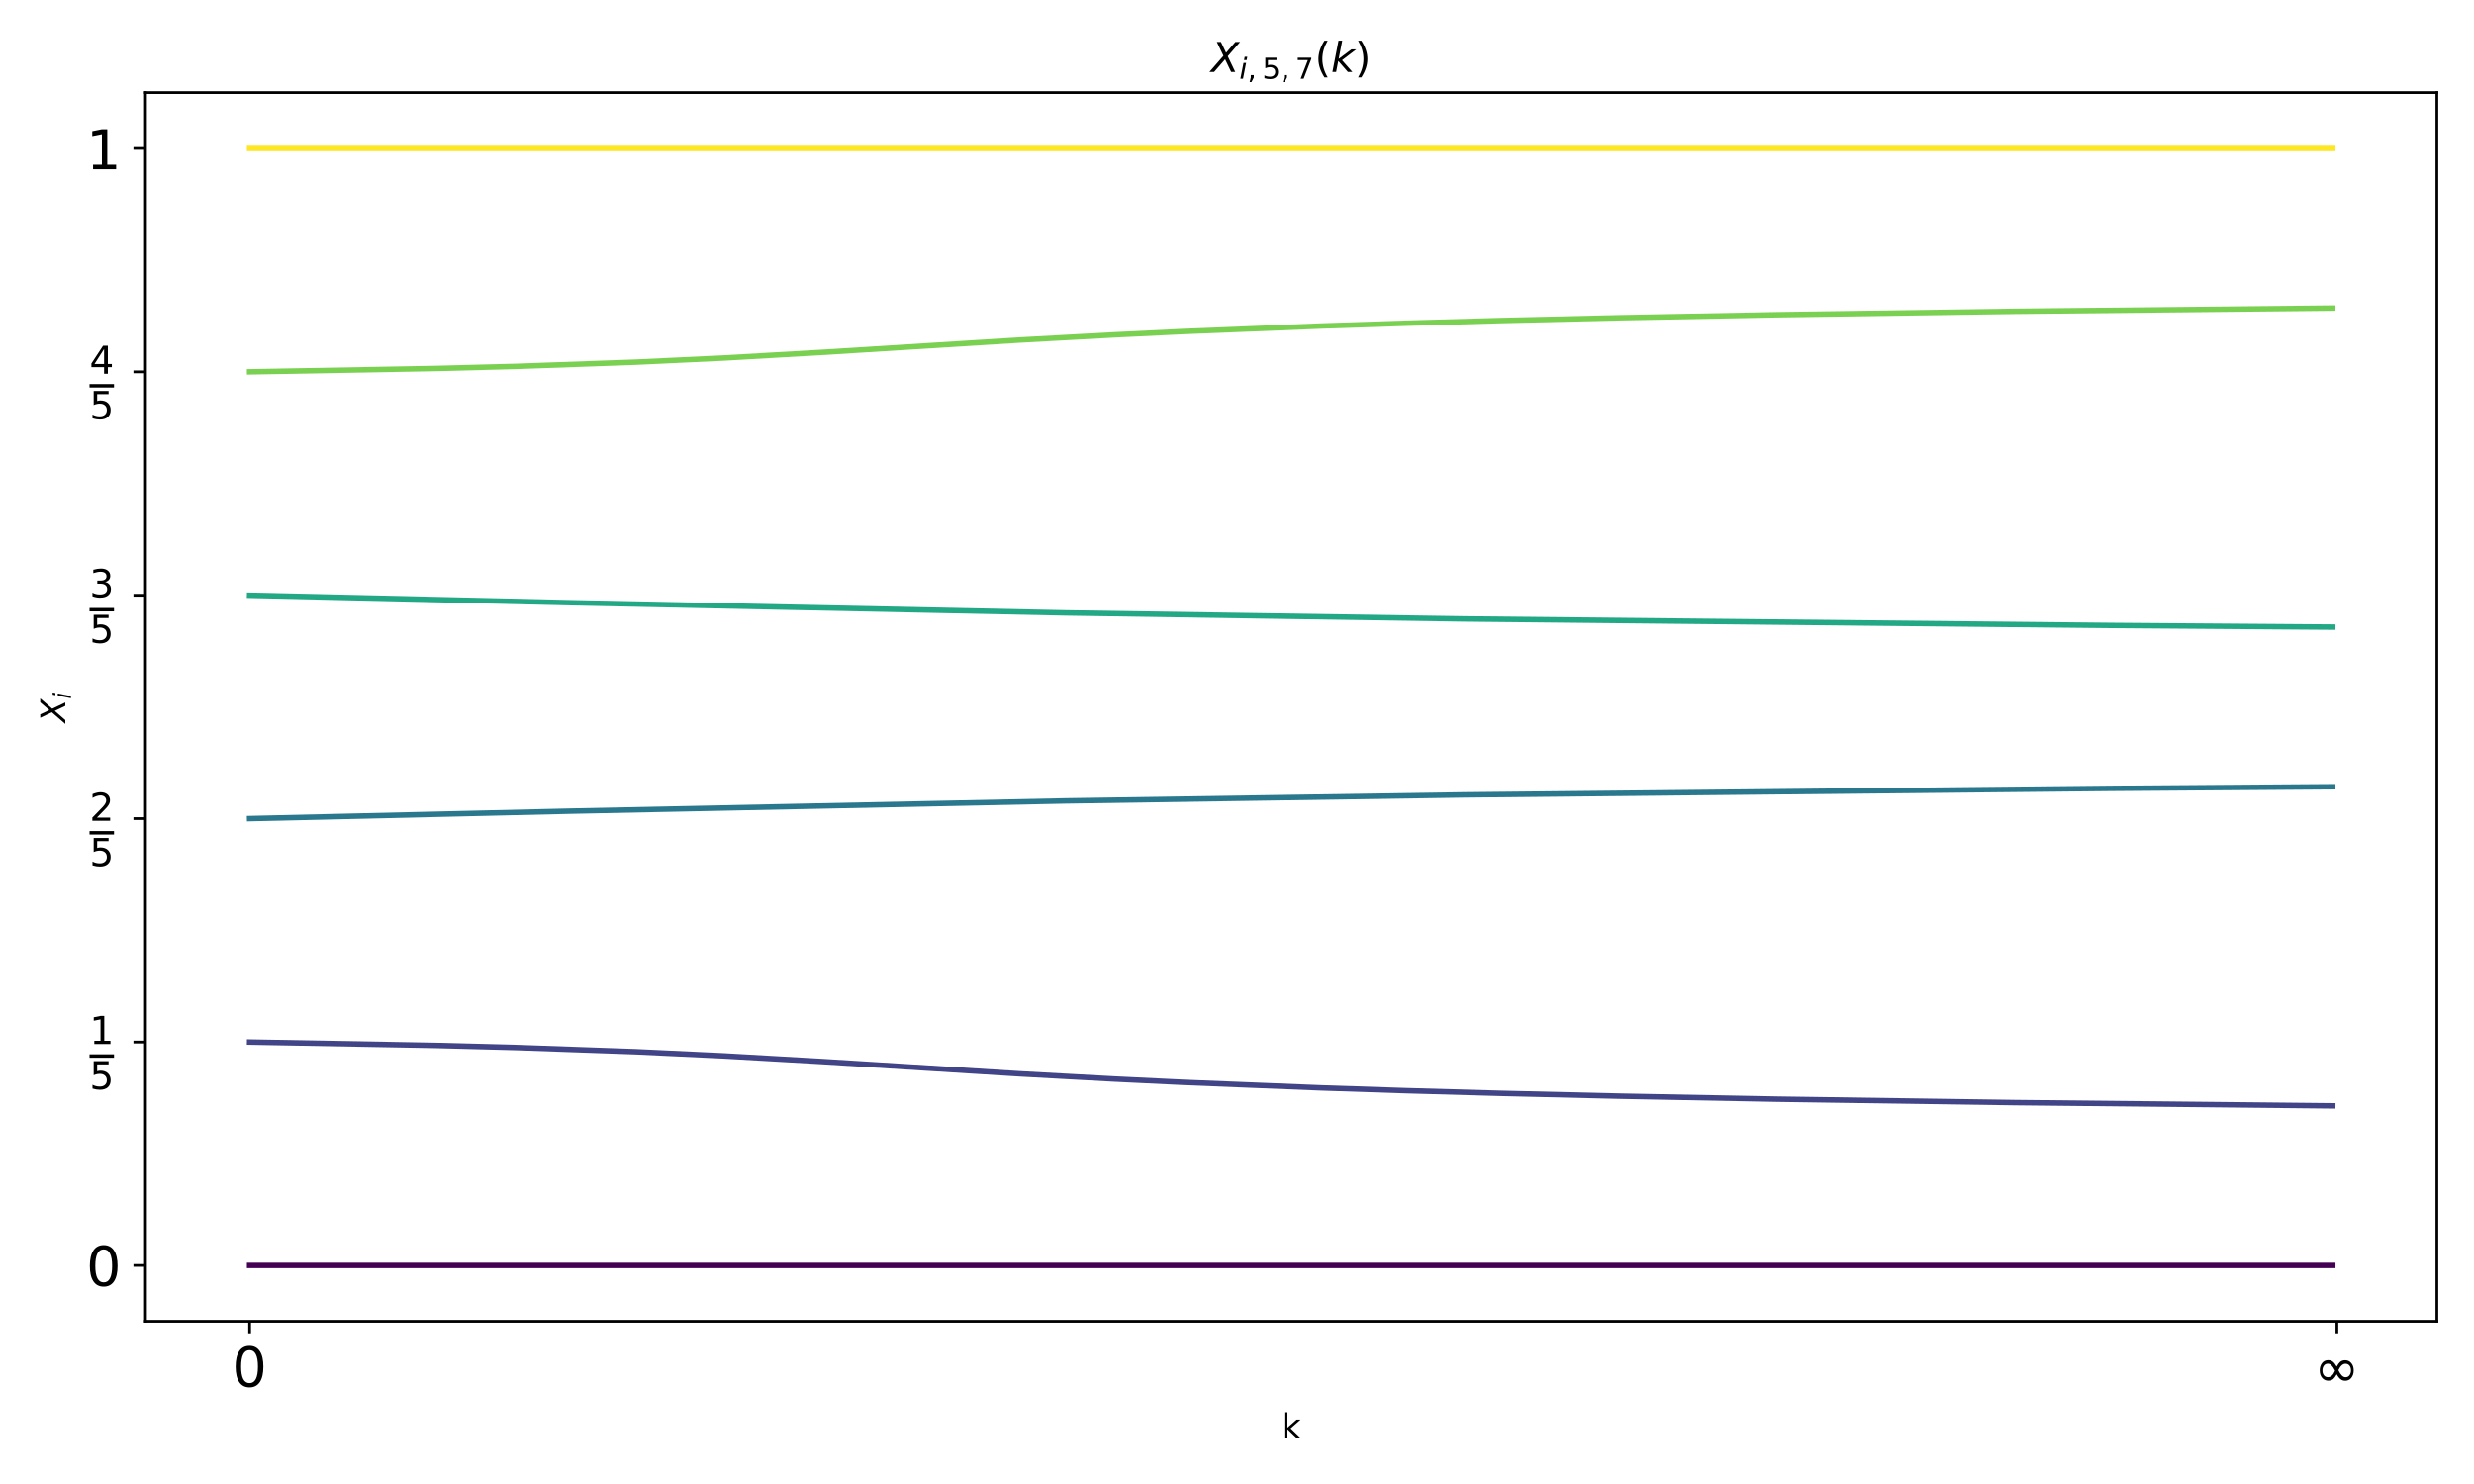
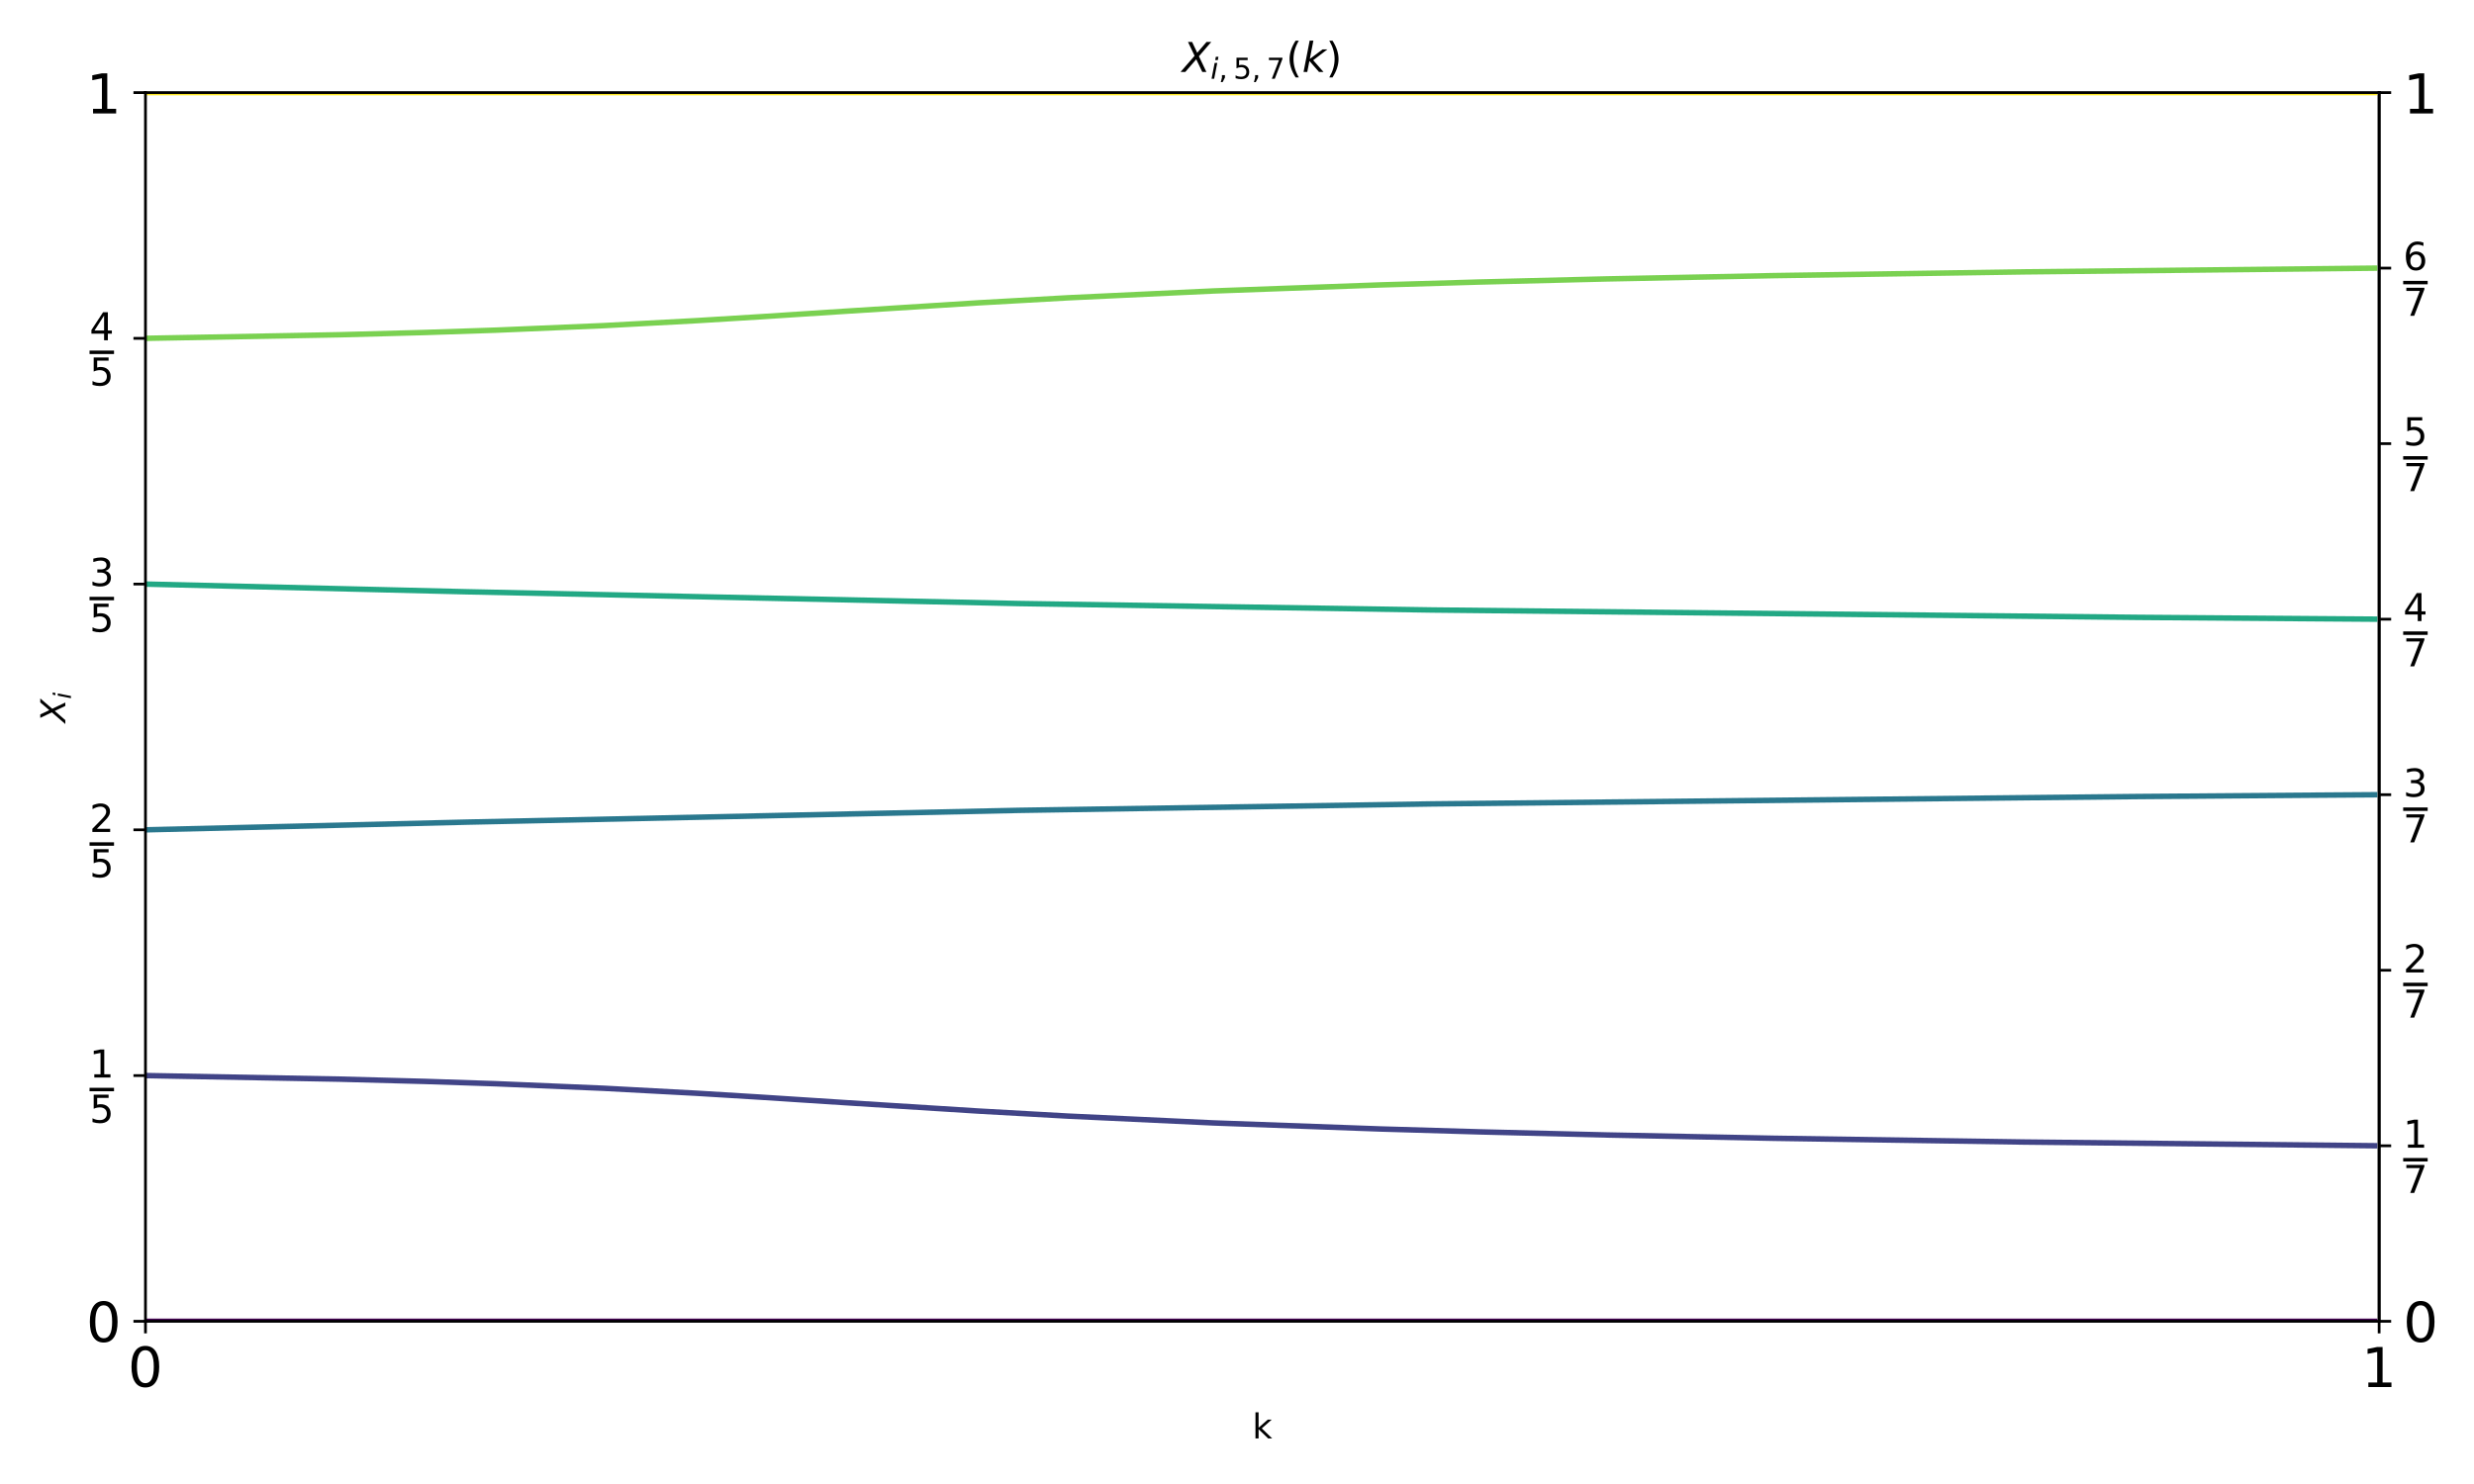
<svg xmlns="http://www.w3.org/2000/svg" xmlns:xlink="http://www.w3.org/1999/xlink" width="720pt" height="432pt" viewBox="0 0 720 432" version="1.1">
  <defs>
    <style type="text/css">*{stroke-linejoin: round; stroke-linecap: butt}</style>
  </defs>
  <g id="figure_1">
    <g id="patch_1">
      <path d="M 0 432  L 720 432  L 720 0  L 0 0  z " style="fill: #ffffff" />
    </g>
    <g id="axes_1">
      <g id="patch_2">
-         <path d="M 42.338 384.64  L 709.2 384.64  L 709.2 26.952  L 42.338 26.952  z " style="fill: #ffffff" />
-       </g>
-       <g id="matplotlib.axis_1">
+         <path d="M 42.338 384.64  L 692.39 384.64  L 692.39 26.952  L 42.338 26.952  z " style="fill: #ffffff" />
+       </g>
+       <g id="axes_2">
+         <g id="patch_3">
+           <path d="M 692.39 384.64  L 692.39 384.64  L 692.39 26.952  L 692.39 26.952  z " style="fill: #ffffff" />
+         </g>
+         <g id="matplotlib.axis_1" />
+         <g id="matplotlib.axis_2">
+           <g id="ytick_1">
+             <g id="line2d_1">
+               <defs>
+                 <path id="m52da1e6d5c" d="M 0 0  L 3.5 0  " style="stroke: #000000; stroke-width: 0.8" />
+               </defs>
+               <g>
+                 <use xlink:href="#m52da1e6d5c" x="692.39" y="384.64" style="stroke: #000000; stroke-width: 0.8" />
+               </g>
+             </g>
+             <g id="text_1">
+               <g transform="translate(699.39 390.7188) scale(0.16 -0.16)">
+                 <defs>
+                   <path id="DejaVuSans-30" d="M 2034 4250  Q 1547 4250 1301 3770  Q 1056 3291 1056 2328  Q 1056 1369 1301 889  Q 1547 409 2034 409  Q 2525 409 2770 889  Q 3016 1369 3016 2328  Q 3016 3291 2770 3770  Q 2525 4250 2034 4250  z M 2034 4750  Q 2819 4750 3233 4129  Q 3647 3509 3647 2328  Q 3647 1150 3233 529  Q 2819 -91 2034 -91  Q 1250 -91 836 529  Q 422 1150 422 2328  Q 422 3509 836 4129  Q 1250 4750 2034 4750  z " transform="scale(0.015625)" />
+                 </defs>
+                 <use xlink:href="#DejaVuSans-30" transform="translate(0 0.78125)" />
+               </g>
+             </g>
+           </g>
+           <g id="ytick_2">
+             <g id="line2d_2">
+               <g>
+                 <use xlink:href="#m52da1e6d5c" x="692.39" y="333.542" style="stroke: #000000; stroke-width: 0.8" />
+               </g>
+             </g>
+             <g id="text_2">
+               <g transform="translate(699.39 341.1417) scale(0.16 -0.16)">
+                 <defs>
+                   <path id="DejaVuSans-31" d="M 794 531  L 1825 531  L 1825 4091  L 703 3866  L 703 4441  L 1819 4666  L 2450 4666  L 2450 531  L 3481 531  L 3481 0  L 794 0  L 794 531  z " transform="scale(0.015625)" />
+                   <path id="DejaVuSans-37" d="M 525 4666  L 3525 4666  L 3525 4397  L 1831 0  L 1172 0  L 2766 4134  L 525 4134  L 525 4666  z " transform="scale(0.015625)" />
+                 </defs>
+                 <use xlink:href="#DejaVuSans-31" transform="translate(0 43.96563) scale(0.7)" />
+                 <use xlink:href="#DejaVuSans-37" transform="translate(0 -38.31875) scale(0.7)" />
+                 <path d="M 0 18.966  L 0 25.216  L 44.536 25.216  L 44.536 18.966  L 0 18.966  z " />
+               </g>
+             </g>
+           </g>
+           <g id="ytick_3">
+             <g id="line2d_3">
+               <g>
+                 <use xlink:href="#m52da1e6d5c" x="692.39" y="282.443" style="stroke: #000000; stroke-width: 0.8" />
+               </g>
+             </g>
+             <g id="text_3">
+               <g transform="translate(699.39 290.1234) scale(0.16 -0.16)">
+                 <defs>
+                   <path id="DejaVuSans-32" d="M 1228 531  L 3431 531  L 3431 0  L 469 0  L 469 531  Q 828 903 1448 1529  Q 2069 2156 2228 2338  Q 2531 2678 2651 2914  Q 2772 3150 2772 3378  Q 2772 3750 2511 3984  Q 2250 4219 1831 4219  Q 1534 4219 1204 4116  Q 875 4013 500 3803  L 500 4441  Q 881 4594 1212 4672  Q 1544 4750 1819 4750  Q 2544 4750 2975 4387  Q 3406 4025 3406 3419  Q 3406 3131 3298 2873  Q 3191 2616 2906 2266  Q 2828 2175 2409 1742  Q 1991 1309 1228 531  z " transform="scale(0.015625)" />
+                 </defs>
+                 <use xlink:href="#DejaVuSans-32" transform="translate(0 44.04688) scale(0.7)" />
+                 <use xlink:href="#DejaVuSans-37" transform="translate(0 -38.2375) scale(0.7)" />
+                 <path d="M 0 19.047  L 0 25.297  L 44.536 25.297  L 44.536 19.047  L 0 19.047  z " />
+               </g>
+             </g>
+           </g>
+           <g id="ytick_4">
+             <g id="line2d_4">
+               <g>
+                 <use xlink:href="#m52da1e6d5c" x="692.39" y="231.345" style="stroke: #000000; stroke-width: 0.8" />
+               </g>
+             </g>
+             <g id="text_4">
+               <g transform="translate(699.39 239.1051) scale(0.16 -0.16)">
+                 <defs>
+                   <path id="DejaVuSans-33" d="M 2597 2516  Q 3050 2419 3304 2112  Q 3559 1806 3559 1356  Q 3559 666 3084 287  Q 2609 -91 1734 -91  Q 1441 -91 1130 -33  Q 819 25 488 141  L 488 750  Q 750 597 1062 519  Q 1375 441 1716 441  Q 2309 441 2620 675  Q 2931 909 2931 1356  Q 2931 1769 2642 2001  Q 2353 2234 1838 2234  L 1294 2234  L 1294 2753  L 1863 2753  Q 2328 2753 2575 2939  Q 2822 3125 2822 3475  Q 2822 3834 2567 4026  Q 2313 4219 1838 4219  Q 1578 4219 1281 4162  Q 984 4106 628 3988  L 628 4550  Q 988 4650 1302 4700  Q 1616 4750 1894 4750  Q 2613 4750 3031 4423  Q 3450 4097 3450 3541  Q 3450 3153 3228 2886  Q 3006 2619 2597 2516  z " transform="scale(0.015625)" />
+                 </defs>
+                 <use xlink:href="#DejaVuSans-33" transform="translate(0 45.04688) scale(0.7)" />
+                 <use xlink:href="#DejaVuSans-37" transform="translate(0 -38.23281) scale(0.7)" />
+                 <path d="M 0 19.052  L 0 25.302  L 44.536 25.302  L 44.536 19.052  L 0 19.052  z " />
+               </g>
+             </g>
+           </g>
+           <g id="ytick_5">
+             <g id="line2d_5">
+               <g>
+                 <use xlink:href="#m52da1e6d5c" x="692.39" y="180.247" style="stroke: #000000; stroke-width: 0.8" />
+               </g>
+             </g>
+             <g id="text_5">
+               <g transform="translate(699.39 187.8469) scale(0.16 -0.16)">
+                 <defs>
+                   <path id="DejaVuSans-34" d="M 2419 4116  L 825 1625  L 2419 1625  L 2419 4116  z M 2253 4666  L 3047 4666  L 3047 1625  L 3713 1625  L 3713 1100  L 3047 1100  L 3047 0  L 2419 0  L 2419 1100  L 313 1100  L 313 1709  L 2253 4666  z " transform="scale(0.015625)" />
+                 </defs>
+                 <use xlink:href="#DejaVuSans-34" transform="translate(0 43.96563) scale(0.7)" />
+                 <use xlink:href="#DejaVuSans-37" transform="translate(0 -38.31875) scale(0.7)" />
+                 <path d="M 0 18.966  L 0 25.216  L 44.536 25.216  L 44.536 18.966  L 0 18.966  z " />
+               </g>
+             </g>
+           </g>
+           <g id="ytick_6">
+             <g id="line2d_6">
+               <g>
+                 <use xlink:href="#m52da1e6d5c" x="692.39" y="129.149" style="stroke: #000000; stroke-width: 0.8" />
+               </g>
+             </g>
+             <g id="text_6">
+               <g transform="translate(699.39 136.8286) scale(0.16 -0.16)">
+                 <defs>
+                   <path id="DejaVuSans-35" d="M 691 4666  L 3169 4666  L 3169 4134  L 1269 4134  L 1269 2991  Q 1406 3038 1543 3061  Q 1681 3084 1819 3084  Q 2600 3084 3056 2656  Q 3513 2228 3513 1497  Q 3513 744 3044 326  Q 2575 -91 1722 -91  Q 1428 -91 1123 -41  Q 819 9 494 109  L 494 744  Q 775 591 1075 516  Q 1375 441 1709 441  Q 2250 441 2565 725  Q 2881 1009 2881 1497  Q 2881 1984 2565 2268  Q 2250 2553 1709 2553  Q 1456 2553 1204 2497  Q 953 2441 691 2322  L 691 4666  z " transform="scale(0.015625)" />
+                 </defs>
+                 <use xlink:href="#DejaVuSans-35" transform="translate(0 44.96563) scale(0.7)" />
+                 <use xlink:href="#DejaVuSans-37" transform="translate(0 -38.31406) scale(0.7)" />
+                 <path d="M 0 18.97  L 0 25.22  L 44.536 25.22  L 44.536 18.97  L 0 18.97  z " />
+               </g>
+             </g>
+           </g>
+           <g id="ytick_7">
+             <g id="line2d_7">
+               <g>
+                 <use xlink:href="#m52da1e6d5c" x="692.39" y="78.05" style="stroke: #000000; stroke-width: 0.8" />
+               </g>
+             </g>
+             <g id="text_7">
+               <g transform="translate(699.39 85.81029) scale(0.16 -0.16)">
+                 <defs>
+                   <path id="DejaVuSans-36" d="M 2113 2584  Q 1688 2584 1439 2293  Q 1191 2003 1191 1497  Q 1191 994 1439 701  Q 1688 409 2113 409  Q 2538 409 2786 701  Q 3034 994 3034 1497  Q 3034 2003 2786 2293  Q 2538 2584 2113 2584  z M 3366 4563  L 3366 3988  Q 3128 4100 2886 4159  Q 2644 4219 2406 4219  Q 1781 4219 1451 3797  Q 1122 3375 1075 2522  Q 1259 2794 1537 2939  Q 1816 3084 2150 3084  Q 2853 3084 3261 2657  Q 3669 2231 3669 1497  Q 3669 778 3244 343  Q 2819 -91 2113 -91  Q 1303 -91 875 529  Q 447 1150 447 2328  Q 447 3434 972 4092  Q 1497 4750 2381 4750  Q 2619 4750 2861 4703  Q 3103 4656 3366 4563  z " transform="scale(0.015625)" />
+                 </defs>
+                 <use xlink:href="#DejaVuSans-36" transform="translate(0 45.04688) scale(0.7)" />
+                 <use xlink:href="#DejaVuSans-37" transform="translate(0 -38.23281) scale(0.7)" />
+                 <path d="M 0 19.052  L 0 25.302  L 44.536 25.302  L 44.536 19.052  L 0 19.052  z " />
+               </g>
+             </g>
+           </g>
+           <g id="ytick_8">
+             <g id="line2d_8">
+               <g>
+                 <use xlink:href="#m52da1e6d5c" x="692.39" y="26.952" style="stroke: #000000; stroke-width: 0.8" />
+               </g>
+             </g>
+             <g id="text_8">
+               <g transform="translate(699.39 33.03075) scale(0.16 -0.16)">
+                 <use xlink:href="#DejaVuSans-31" transform="translate(0 0.09375)" />
+               </g>
+             </g>
+           </g>
+         </g>
+         <g id="patch_4">
+           <path d="M 692.39 384.64  L 692.39 26.952  " style="fill: none; stroke: #000000; stroke-width: 0.8; stroke-linejoin: miter; stroke-linecap: square" />
+         </g>
+       </g>
+       <g id="matplotlib.axis_3">
        <g id="xtick_1">
-           <g id="line2d_1">
+           <g id="line2d_9">
            <defs>
-               <path id="m20fb137f09" d="M 0 0  L 0 3.5  " style="stroke: #000000; stroke-width: 0.8" />
+               <path id="mc61b6547e0" d="M 0 0  L 0 3.5  " style="stroke: #000000; stroke-width: 0.8" />
            </defs>
            <g>
-               <use xlink:href="#m20fb137f09" x="72.65" y="384.64" style="stroke: #000000; stroke-width: 0.8" />
-             </g>
-           </g>
-           <g id="text_1">
-             <g transform="translate(67.52991 403.7975) scale(0.16 -0.16)">
-               <defs>
-                 <path id="DejaVuSans-30" d="M 2034 4250  Q 1547 4250 1301 3770  Q 1056 3291 1056 2328  Q 1056 1369 1301 889  Q 1547 409 2034 409  Q 2525 409 2770 889  Q 3016 1369 3016 2328  Q 3016 3291 2770 3770  Q 2525 4250 2034 4250  z M 2034 4750  Q 2819 4750 3233 4129  Q 3647 3509 3647 2328  Q 3647 1150 3233 529  Q 2819 -91 2034 -91  Q 1250 -91 836 529  Q 422 1150 422 2328  Q 422 3509 836 4129  Q 1250 4750 2034 4750  z " transform="scale(0.015625)" />
-               </defs>
+               <use xlink:href="#mc61b6547e0" x="42.338" y="384.64" style="stroke: #000000; stroke-width: 0.8" />
+             </g>
+           </g>
+           <g id="text_9">
+             <g transform="translate(37.218 403.7975) scale(0.16 -0.16)">
              <use xlink:href="#DejaVuSans-30" transform="translate(0 0.78125)" />
            </g>
          </g>
        </g>
        <g id="xtick_2">
-           <g id="line2d_2">
-             <g>
-               <use xlink:href="#m20fb137f09" x="680.103" y="384.64" style="stroke: #000000; stroke-width: 0.8" />
-             </g>
-           </g>
-           <g id="text_2">
-             <g transform="translate(673.383 403.7975) scale(0.16 -0.16)">
-               <defs>
-                 <path id="DejaVuSans-221e" d="M 2916 1091  Q 2819 1203 2666 1466  Q 2456 1091 2272 925  Q 2041 725 1681 725  Q 1259 725 981 1041  Q 688 1372 688 1919  Q 688 2444 981 2800  Q 1244 3116 1688 3116  Q 1916 3116 2084 3022  Q 2281 2919 2416 2741  Q 2541 2581 2666 2366  Q 2875 2741 3059 2906  Q 3291 3106 3650 3106  Q 4072 3106 4350 2791  Q 4644 2459 4644 1913  Q 4644 1388 4350 1031  Q 4088 716 3644 716  Q 3416 716 3247 809  Q 3078 894 2916 1091  z M 1647 1134  Q 2163 1134 2472 1884  Q 2075 2703 1647 2703  Q 1334 2703 1175 2478  Q 1003 2238 1003 1919  Q 1003 1569 1175 1353  Q 1350 1134 1647 1134  z M 3684 2697  Q 3219 2697 2859 1947  Q 3253 1128 3684 1128  Q 3997 1128 4156 1353  Q 4328 1594 4328 1913  Q 4328 2263 4156 2478  Q 3981 2697 3684 2697  z " transform="scale(0.015625)" />
-               </defs>
-               <use xlink:href="#DejaVuSans-221e" transform="translate(0 0.3125)" />
-             </g>
-           </g>
-         </g>
-         <g id="text_3">
-           <g transform="translate(372.8737 418.7234) scale(0.1 -0.1)">
+           <g id="line2d_10">
+             <g>
+               <use xlink:href="#mc61b6547e0" x="692.39" y="384.64" style="stroke: #000000; stroke-width: 0.8" />
+             </g>
+           </g>
+           <g id="text_10">
+             <g transform="translate(687.27 403.7975) scale(0.16 -0.16)">
+               <use xlink:href="#DejaVuSans-31" transform="translate(0 0.09375)" />
+             </g>
+           </g>
+         </g>
+         <g id="text_11">
+           <g transform="translate(364.4687 418.7234) scale(0.1 -0.1)">
            <defs>
              <path id="DejaVuSans-6b" d="M 581 4863  L 1159 4863  L 1159 1991  L 2875 3500  L 3609 3500  L 1753 1863  L 3688 0  L 2938 0  L 1159 1709  L 1159 0  L 581 0  L 581 4863  z " transform="scale(0.015625)" />
            </defs>
            <use xlink:href="#DejaVuSans-6b" />
          </g>
        </g>
      </g>
-       <g id="matplotlib.axis_2">
-         <g id="ytick_1">
-           <g id="line2d_3">
+       <g id="matplotlib.axis_4">
+         <g id="ytick_9">
+           <g id="line2d_11">
            <defs>
-               <path id="medaef420cf" d="M 0 0  L -3.5 0  " style="stroke: #000000; stroke-width: 0.8" />
+               <path id="m7645f9e522" d="M 0 0  L -3.5 0  " style="stroke: #000000; stroke-width: 0.8" />
            </defs>
            <g>
-               <use xlink:href="#medaef420cf" x="42.338" y="368.381" style="stroke: #000000; stroke-width: 0.8" />
-             </g>
-           </g>
-           <g id="text_4">
-             <g transform="translate(25.098 374.4602) scale(0.16 -0.16)">
+               <use xlink:href="#m7645f9e522" x="42.338" y="384.64" style="stroke: #000000; stroke-width: 0.8" />
+             </g>
+           </g>
+           <g id="text_12">
+             <g transform="translate(25.098 390.7188) scale(0.16 -0.16)">
              <use xlink:href="#DejaVuSans-30" transform="translate(0 0.78125)" />
            </g>
          </g>
        </g>
-         <g id="ytick_2">
-           <g id="line2d_4">
-             <g>
-               <use xlink:href="#medaef420cf" x="42.338" y="303.347" style="stroke: #000000; stroke-width: 0.8" />
-             </g>
-           </g>
-           <g id="text_5">
-             <g transform="translate(26.058 310.9473) scale(0.16 -0.16)">
-               <defs>
-                 <path id="DejaVuSans-31" d="M 794 531  L 1825 531  L 1825 4091  L 703 3866  L 703 4441  L 1819 4666  L 2450 4666  L 2450 531  L 3481 531  L 3481 0  L 794 0  L 794 531  z " transform="scale(0.015625)" />
-                 <path id="DejaVuSans-35" d="M 691 4666  L 3169 4666  L 3169 4134  L 1269 4134  L 1269 2991  Q 1406 3038 1543 3061  Q 1681 3084 1819 3084  Q 2600 3084 3056 2656  Q 3513 2228 3513 1497  Q 3513 744 3044 326  Q 2575 -91 1722 -91  Q 1428 -91 1123 -41  Q 819 9 494 109  L 494 744  Q 775 591 1075 516  Q 1375 441 1709 441  Q 2250 441 2565 725  Q 2881 1009 2881 1497  Q 2881 1984 2565 2268  Q 2250 2553 1709 2553  Q 1456 2553 1204 2497  Q 953 2441 691 2322  L 691 4666  z " transform="scale(0.015625)" />
-               </defs>
+         <g id="ytick_10">
+           <g id="line2d_12">
+             <g>
+               <use xlink:href="#m7645f9e522" x="42.338" y="313.102" style="stroke: #000000; stroke-width: 0.8" />
+             </g>
+           </g>
+           <g id="text_13">
+             <g transform="translate(26.058 320.7024) scale(0.16 -0.16)">
              <use xlink:href="#DejaVuSans-31" transform="translate(0 43.96563) scale(0.7)" />
              <use xlink:href="#DejaVuSans-35" transform="translate(0 -38.31875) scale(0.7)" />
              <path d="M 0 18.966  L 0 25.216  L 44.536 25.216  L 44.536 18.966  L 0 18.966  z " />
            </g>
          </g>
        </g>
-         <g id="ytick_3">
-           <g id="line2d_5">
-             <g>
-               <use xlink:href="#medaef420cf" x="42.338" y="238.313" style="stroke: #000000; stroke-width: 0.8" />
-             </g>
-           </g>
-           <g id="text_6">
-             <g transform="translate(26.058 245.9931) scale(0.16 -0.16)">
-               <defs>
-                 <path id="DejaVuSans-32" d="M 1228 531  L 3431 531  L 3431 0  L 469 0  L 469 531  Q 828 903 1448 1529  Q 2069 2156 2228 2338  Q 2531 2678 2651 2914  Q 2772 3150 2772 3378  Q 2772 3750 2511 3984  Q 2250 4219 1831 4219  Q 1534 4219 1204 4116  Q 875 4013 500 3803  L 500 4441  Q 881 4594 1212 4672  Q 1544 4750 1819 4750  Q 2544 4750 2975 4387  Q 3406 4025 3406 3419  Q 3406 3131 3298 2873  Q 3191 2616 2906 2266  Q 2828 2175 2409 1742  Q 1991 1309 1228 531  z " transform="scale(0.015625)" />
-               </defs>
+         <g id="ytick_11">
+           <g id="line2d_13">
+             <g>
+               <use xlink:href="#m7645f9e522" x="42.338" y="241.565" style="stroke: #000000; stroke-width: 0.8" />
+             </g>
+           </g>
+           <g id="text_14">
+             <g transform="translate(26.058 249.2448) scale(0.16 -0.16)">
              <use xlink:href="#DejaVuSans-32" transform="translate(0 44.04688) scale(0.7)" />
              <use xlink:href="#DejaVuSans-35" transform="translate(0 -38.2375) scale(0.7)" />
              <path d="M 0 19.047  L 0 25.297  L 44.536 25.297  L 44.536 19.047  L 0 19.047  z " />
            </g>
          </g>
        </g>
-         <g id="ytick_4">
-           <g id="line2d_6">
-             <g>
-               <use xlink:href="#medaef420cf" x="42.338" y="173.279" style="stroke: #000000; stroke-width: 0.8" />
-             </g>
-           </g>
-           <g id="text_7">
-             <g transform="translate(26.058 181.0389) scale(0.16 -0.16)">
-               <defs>
-                 <path id="DejaVuSans-33" d="M 2597 2516  Q 3050 2419 3304 2112  Q 3559 1806 3559 1356  Q 3559 666 3084 287  Q 2609 -91 1734 -91  Q 1441 -91 1130 -33  Q 819 25 488 141  L 488 750  Q 750 597 1062 519  Q 1375 441 1716 441  Q 2309 441 2620 675  Q 2931 909 2931 1356  Q 2931 1769 2642 2001  Q 2353 2234 1838 2234  L 1294 2234  L 1294 2753  L 1863 2753  Q 2328 2753 2575 2939  Q 2822 3125 2822 3475  Q 2822 3834 2567 4026  Q 2313 4219 1838 4219  Q 1578 4219 1281 4162  Q 984 4106 628 3988  L 628 4550  Q 988 4650 1302 4700  Q 1616 4750 1894 4750  Q 2613 4750 3031 4423  Q 3450 4097 3450 3541  Q 3450 3153 3228 2886  Q 3006 2619 2597 2516  z " transform="scale(0.015625)" />
-               </defs>
+         <g id="ytick_12">
+           <g id="line2d_14">
+             <g>
+               <use xlink:href="#m7645f9e522" x="42.338" y="170.027" style="stroke: #000000; stroke-width: 0.8" />
+             </g>
+           </g>
+           <g id="text_15">
+             <g transform="translate(26.058 177.7872) scale(0.16 -0.16)">
              <use xlink:href="#DejaVuSans-33" transform="translate(0 45.04688) scale(0.7)" />
              <use xlink:href="#DejaVuSans-35" transform="translate(0 -38.23281) scale(0.7)" />
              <path d="M 0 19.052  L 0 25.302  L 44.536 25.302  L 44.536 19.052  L 0 19.052  z " />
            </g>
          </g>
        </g>
-         <g id="ytick_5">
-           <g id="line2d_7">
-             <g>
-               <use xlink:href="#medaef420cf" x="42.338" y="108.245" style="stroke: #000000; stroke-width: 0.8" />
-             </g>
-           </g>
-           <g id="text_8">
-             <g transform="translate(26.058 115.8447) scale(0.16 -0.16)">
-               <defs>
-                 <path id="DejaVuSans-34" d="M 2419 4116  L 825 1625  L 2419 1625  L 2419 4116  z M 2253 4666  L 3047 4666  L 3047 1625  L 3713 1625  L 3713 1100  L 3047 1100  L 3047 0  L 2419 0  L 2419 1100  L 313 1100  L 313 1709  L 2253 4666  z " transform="scale(0.015625)" />
-               </defs>
+         <g id="ytick_13">
+           <g id="line2d_15">
+             <g>
+               <use xlink:href="#m7645f9e522" x="42.338" y="98.49" style="stroke: #000000; stroke-width: 0.8" />
+             </g>
+           </g>
+           <g id="text_16">
+             <g transform="translate(26.058 106.0896) scale(0.16 -0.16)">
              <use xlink:href="#DejaVuSans-34" transform="translate(0 43.96563) scale(0.7)" />
              <use xlink:href="#DejaVuSans-35" transform="translate(0 -38.31875) scale(0.7)" />
              <path d="M 0 18.966  L 0 25.216  L 44.536 25.216  L 44.536 18.966  L 0 18.966  z " />
            </g>
          </g>
        </g>
-         <g id="ytick_6">
-           <g id="line2d_8">
-             <g>
-               <use xlink:href="#medaef420cf" x="42.338" y="43.211" style="stroke: #000000; stroke-width: 0.8" />
-             </g>
-           </g>
-           <g id="text_9">
-             <g transform="translate(25.098 49.2893) scale(0.16 -0.16)">
+         <g id="ytick_14">
+           <g id="line2d_16">
+             <g>
+               <use xlink:href="#m7645f9e522" x="42.338" y="26.952" style="stroke: #000000; stroke-width: 0.8" />
+             </g>
+           </g>
+           <g id="text_17">
+             <g transform="translate(25.098 33.03075) scale(0.16 -0.16)">
              <use xlink:href="#DejaVuSans-31" transform="translate(0 0.09375)" />
            </g>
          </g>
        </g>
-         <g id="text_10">
+         <g id="text_18">
          <g transform="translate(19.01831 210.346) rotate(-90) scale(0.1 -0.1)">
            <defs>
              <path id="DejaVuSans-Oblique-58" d="M 878 4666  L 1516 4666  L 2316 2981  L 3763 4666  L 4500 4666  L 2578 2438  L 3738 0  L 3103 0  L 2163 1966  L 459 0  L -275 0  L 1906 2509  L 878 4666  z " transform="scale(0.015625)" />
              <path id="DejaVuSans-Oblique-69" d="M 1172 4863  L 1747 4863  L 1606 4134  L 1031 4134  L 1172 4863  z M 909 3500  L 1484 3500  L 800 0  L 225 0  L 909 3500  z " transform="scale(0.015625)" />
            </defs>
            <use xlink:href="#DejaVuSans-Oblique-58" transform="translate(0 0.09375)" />
            <use xlink:href="#DejaVuSans-Oblique-69" transform="translate(68.50586 -16.3125) scale(0.7)" />
          </g>
        </g>
      </g>
-       <g id="line2d_9">
-         <path d="M 72.65 368.381  L 678.888 368.381  L 678.888 368.381  " clip-path="url(#p5dcf0af80f)" style="fill: none; stroke: #440154; stroke-width: 1.6; stroke-linecap: square" />
-       </g>
-       <g id="line2d_10">
-         <path d="M 72.65 303.347  L 126.713 304.325  L 150.404 304.943  L 185.029 306.166  L 210.542 307.369  L 239.092 309.008  L 296.8 312.604  L 324.135 314.103  L 344.789 315.098  L 384.881 316.705  L 409.179 317.505  L 437.122 318.292  L 471.747 319.108  L 517.306 319.973  L 586.555 320.974  L 678.888 321.917  L 678.888 321.917  " clip-path="url(#p5dcf0af80f)" style="fill: none; stroke: #414487; stroke-width: 1.6; stroke-linecap: square" />
-       </g>
-       <g id="line2d_11">
-         <path d="M 72.65 238.312  L 133.395 236.901  L 166.198 236.133  L 310.164 233.161  L 426.188 231.408  L 614.498 229.503  L 668.561 229.103  L 678.888 229.031  L 678.888 229.031  " clip-path="url(#p5dcf0af80f)" style="fill: none; stroke: #2a788e; stroke-width: 1.6; stroke-linecap: square" />
-       </g>
-       <g id="line2d_12">
-         <path d="M 72.65 173.28  L 133.395 174.691  L 166.198 175.459  L 310.164 178.431  L 426.188 180.184  L 614.498 182.089  L 668.561 182.489  L 678.888 182.561  L 678.888 182.561  " clip-path="url(#p5dcf0af80f)" style="fill: none; stroke: #22a884; stroke-width: 1.6; stroke-linecap: square" />
-       </g>
-       <g id="line2d_13">
-         <path d="M 72.65 108.245  L 126.713 107.267  L 150.404 106.649  L 185.029 105.426  L 210.542 104.223  L 239.092 102.584  L 296.8 98.988  L 324.135 97.489  L 344.789 96.494  L 384.881 94.887  L 409.179 94.087  L 437.122 93.3  L 471.747 92.484  L 517.306 91.619  L 586.555 90.618  L 678.888 89.675  L 678.888 89.675  " clip-path="url(#p5dcf0af80f)" style="fill: none; stroke: #7ad151; stroke-width: 1.6; stroke-linecap: square" />
-       </g>
-       <g id="line2d_14">
-         <path d="M 72.65 43.211  L 678.888 43.211  L 678.888 43.211  " clip-path="url(#p5dcf0af80f)" style="fill: none; stroke: #fde725; stroke-width: 1.6; stroke-linecap: square" />
-       </g>
-       <g id="patch_3">
+       <g id="line2d_17">
+         <path d="M 42.338 384.64  L 691.09 384.64  L 691.09 384.64  " clip-path="url(#p99f59bdcb1)" style="fill: none; stroke: #440154; stroke-width: 1.6; stroke-linecap: square" />
+       </g>
+       <g id="line2d_18">
+         <path d="M 42.338 313.102  L 98.893 314.146  L 123.594 314.801  L 144.396 315.484  L 175.599 316.797  L 202.901 318.26  L 221.102 319.372  L 246.454 321.017  L 284.807 323.439  L 310.809 324.902  L 353.063 326.887  L 401.817 328.654  L 430.419 329.488  L 467.472 330.396  L 516.226 331.358  L 589.032 332.449  L 691.09 333.529  L 691.09 333.529  " clip-path="url(#p99f59bdcb1)" style="fill: none; stroke: #414487; stroke-width: 1.6; stroke-linecap: square" />
+       </g>
+       <g id="line2d_19">
+         <path d="M 42.338 241.563  L 102.793 240.122  L 135.945 239.321  L 296.508 235.898  L 416.768 234.023  L 622.184 231.874  L 674.189 231.476  L 691.09 231.355  L 691.09 231.355  " clip-path="url(#p99f59bdcb1)" style="fill: none; stroke: #2a788e; stroke-width: 1.6; stroke-linecap: square" />
+       </g>
+       <g id="line2d_20">
+         <path d="M 42.338 170.029  L 102.793 171.47  L 135.945 172.271  L 296.508 175.694  L 416.768 177.569  L 622.184 179.718  L 674.189 180.116  L 691.09 180.237  L 691.09 180.237  " clip-path="url(#p99f59bdcb1)" style="fill: none; stroke: #22a884; stroke-width: 1.6; stroke-linecap: square" />
+       </g>
+       <g id="line2d_21">
+         <path d="M 42.338 98.49  L 98.893 97.446  L 123.594 96.791  L 144.396 96.108  L 175.599 94.795  L 202.901 93.332  L 221.102 92.22  L 246.454 90.575  L 284.807 88.153  L 310.809 86.69  L 353.063 84.705  L 401.817 82.938  L 430.419 82.104  L 467.472 81.196  L 516.226 80.234  L 589.032 79.143  L 691.09 78.063  L 691.09 78.063  " clip-path="url(#p99f59bdcb1)" style="fill: none; stroke: #7ad151; stroke-width: 1.6; stroke-linecap: square" />
+       </g>
+       <g id="line2d_22">
+         <path d="M 42.338 26.952  L 691.09 26.952  L 691.09 26.952  " clip-path="url(#p99f59bdcb1)" style="fill: none; stroke: #fde725; stroke-width: 1.6; stroke-linecap: square" />
+       </g>
+       <g id="patch_5">
        <path d="M 42.338 384.64  L 42.338 26.952  " style="fill: none; stroke: #000000; stroke-width: 0.8; stroke-linejoin: miter; stroke-linecap: square" />
      </g>
-       <g id="patch_4">
-         <path d="M 709.2 384.64  L 709.2 26.952  " style="fill: none; stroke: #000000; stroke-width: 0.8; stroke-linejoin: miter; stroke-linecap: square" />
-       </g>
-       <g id="patch_5">
-         <path d="M 42.338 384.64  L 709.2 384.64  " style="fill: none; stroke: #000000; stroke-width: 0.8; stroke-linejoin: miter; stroke-linecap: square" />
-       </g>
      <g id="patch_6">
-         <path d="M 42.338 26.952  L 709.2 26.952  " style="fill: none; stroke: #000000; stroke-width: 0.8; stroke-linejoin: miter; stroke-linecap: square" />
-       </g>
-       <g id="text_11">
-         <g transform="translate(352.489 20.952) scale(0.12 -0.12)">
+         <path d="M 692.39 384.64  L 692.39 26.952  " style="fill: none; stroke: #000000; stroke-width: 0.8; stroke-linejoin: miter; stroke-linecap: square" />
+       </g>
+       <g id="patch_7">
+         <path d="M 42.338 384.64  L 692.39 384.64  " style="fill: none; stroke: #000000; stroke-width: 0.8; stroke-linejoin: miter; stroke-linecap: square" />
+       </g>
+       <g id="patch_8">
+         <path d="M 42.338 26.952  L 692.39 26.952  " style="fill: none; stroke: #000000; stroke-width: 0.8; stroke-linejoin: miter; stroke-linecap: square" />
+       </g>
+       <g id="text_19">
+         <g transform="translate(344.084 20.952) scale(0.12 -0.12)">
          <defs>
            <path id="DejaVuSans-2c" d="M 750 794  L 1409 794  L 1409 256  L 897 -744  L 494 -744  L 750 256  L 750 794  z " transform="scale(0.015625)" />
-             <path id="DejaVuSans-37" d="M 525 4666  L 3525 4666  L 3525 4397  L 1831 0  L 1172 0  L 2766 4134  L 525 4134  L 525 4666  z " transform="scale(0.015625)" />
            <path id="DejaVuSans-28" d="M 1984 4856  Q 1566 4138 1362 3434  Q 1159 2731 1159 2009  Q 1159 1288 1364 580  Q 1569 -128 1984 -844  L 1484 -844  Q 1016 -109 783 600  Q 550 1309 550 2009  Q 550 2706 781 3412  Q 1013 4119 1484 4856  L 1984 4856  z " transform="scale(0.015625)" />
            <path id="DejaVuSans-Oblique-6b" d="M 1172 4863  L 1747 4863  L 1197 2028  L 3169 3500  L 3916 3500  L 1716 1825  L 3322 0  L 2625 0  L 1131 1709  L 800 0  L 225 0  L 1172 4863  z " transform="scale(0.015625)" />
            <path id="DejaVuSans-29" d="M 513 4856  L 1013 4856  Q 1481 4119 1714 3412  Q 1947 2706 1947 2009  Q 1947 1309 1714 600  Q 1481 -109 1013 -844  L 513 -844  Q 928 -128 1133 580  Q 1338 1288 1338 2009  Q 1338 2731 1133 3434  Q 928 4138 513 4856  z " transform="scale(0.015625)" />
          </defs>
          <use xlink:href="#DejaVuSans-Oblique-58" transform="translate(0 0.015625)" />
          <use xlink:href="#DejaVuSans-Oblique-69" transform="translate(68.50586 -16.39062) scale(0.7)" />
          <use xlink:href="#DejaVuSans-2c" transform="translate(87.9541 -16.39062) scale(0.7)" />
          <use xlink:href="#DejaVuSans-35" transform="translate(123.8428 -16.39062) scale(0.7)" />
          <use xlink:href="#DejaVuSans-2c" transform="translate(168.3789 -16.39062) scale(0.7)" />
          <use xlink:href="#DejaVuSans-37" transform="translate(204.2676 -16.39062) scale(0.7)" />
          <use xlink:href="#DejaVuSans-28" transform="translate(251.5381 0.015625)" />
          <use xlink:href="#DejaVuSans-Oblique-6b" transform="translate(290.5518 0.015625)" />
          <use xlink:href="#DejaVuSans-29" transform="translate(348.4619 0.015625)" />
        </g>
      </g>
    </g>
  </g>
  <defs>
-     <clipPath id="p5dcf0af80f">
-       <rect x="42.338" y="26.952" width="666.862" height="357.688" />
+     <clipPath id="p99f59bdcb1">
+       <rect x="42.338" y="26.952" width="650.052" height="357.688" />
    </clipPath>
  </defs>
</svg>
